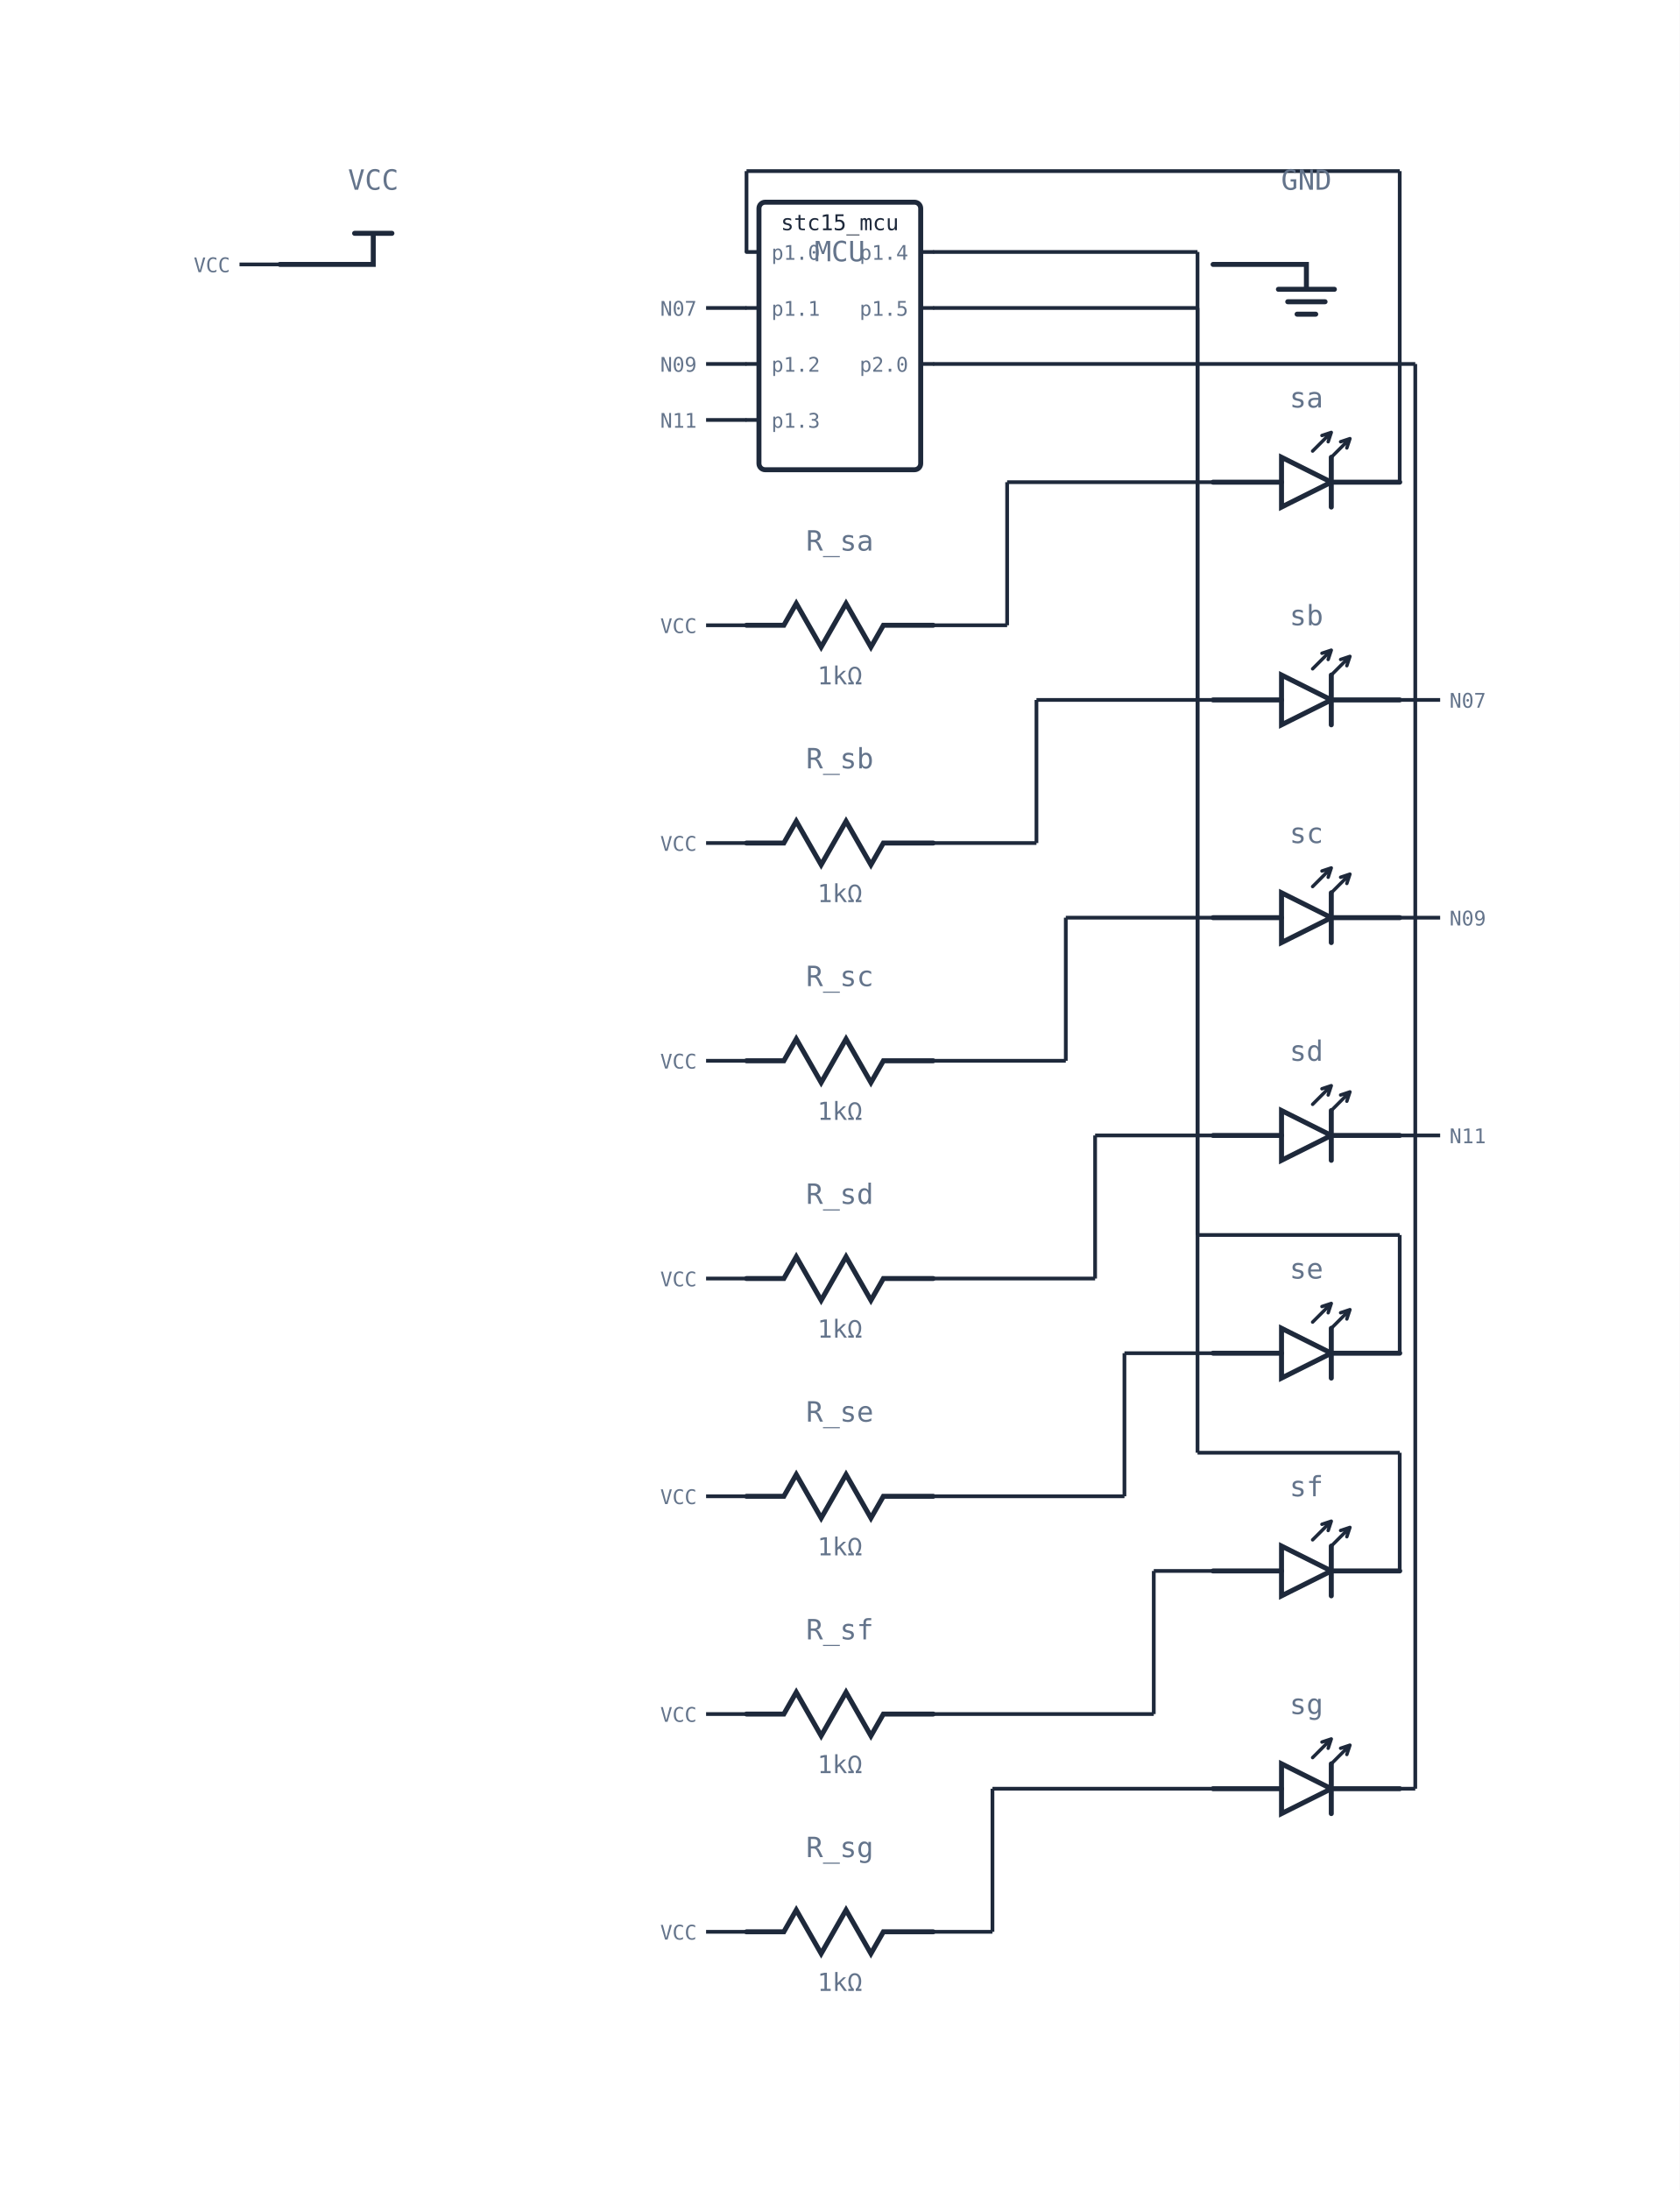
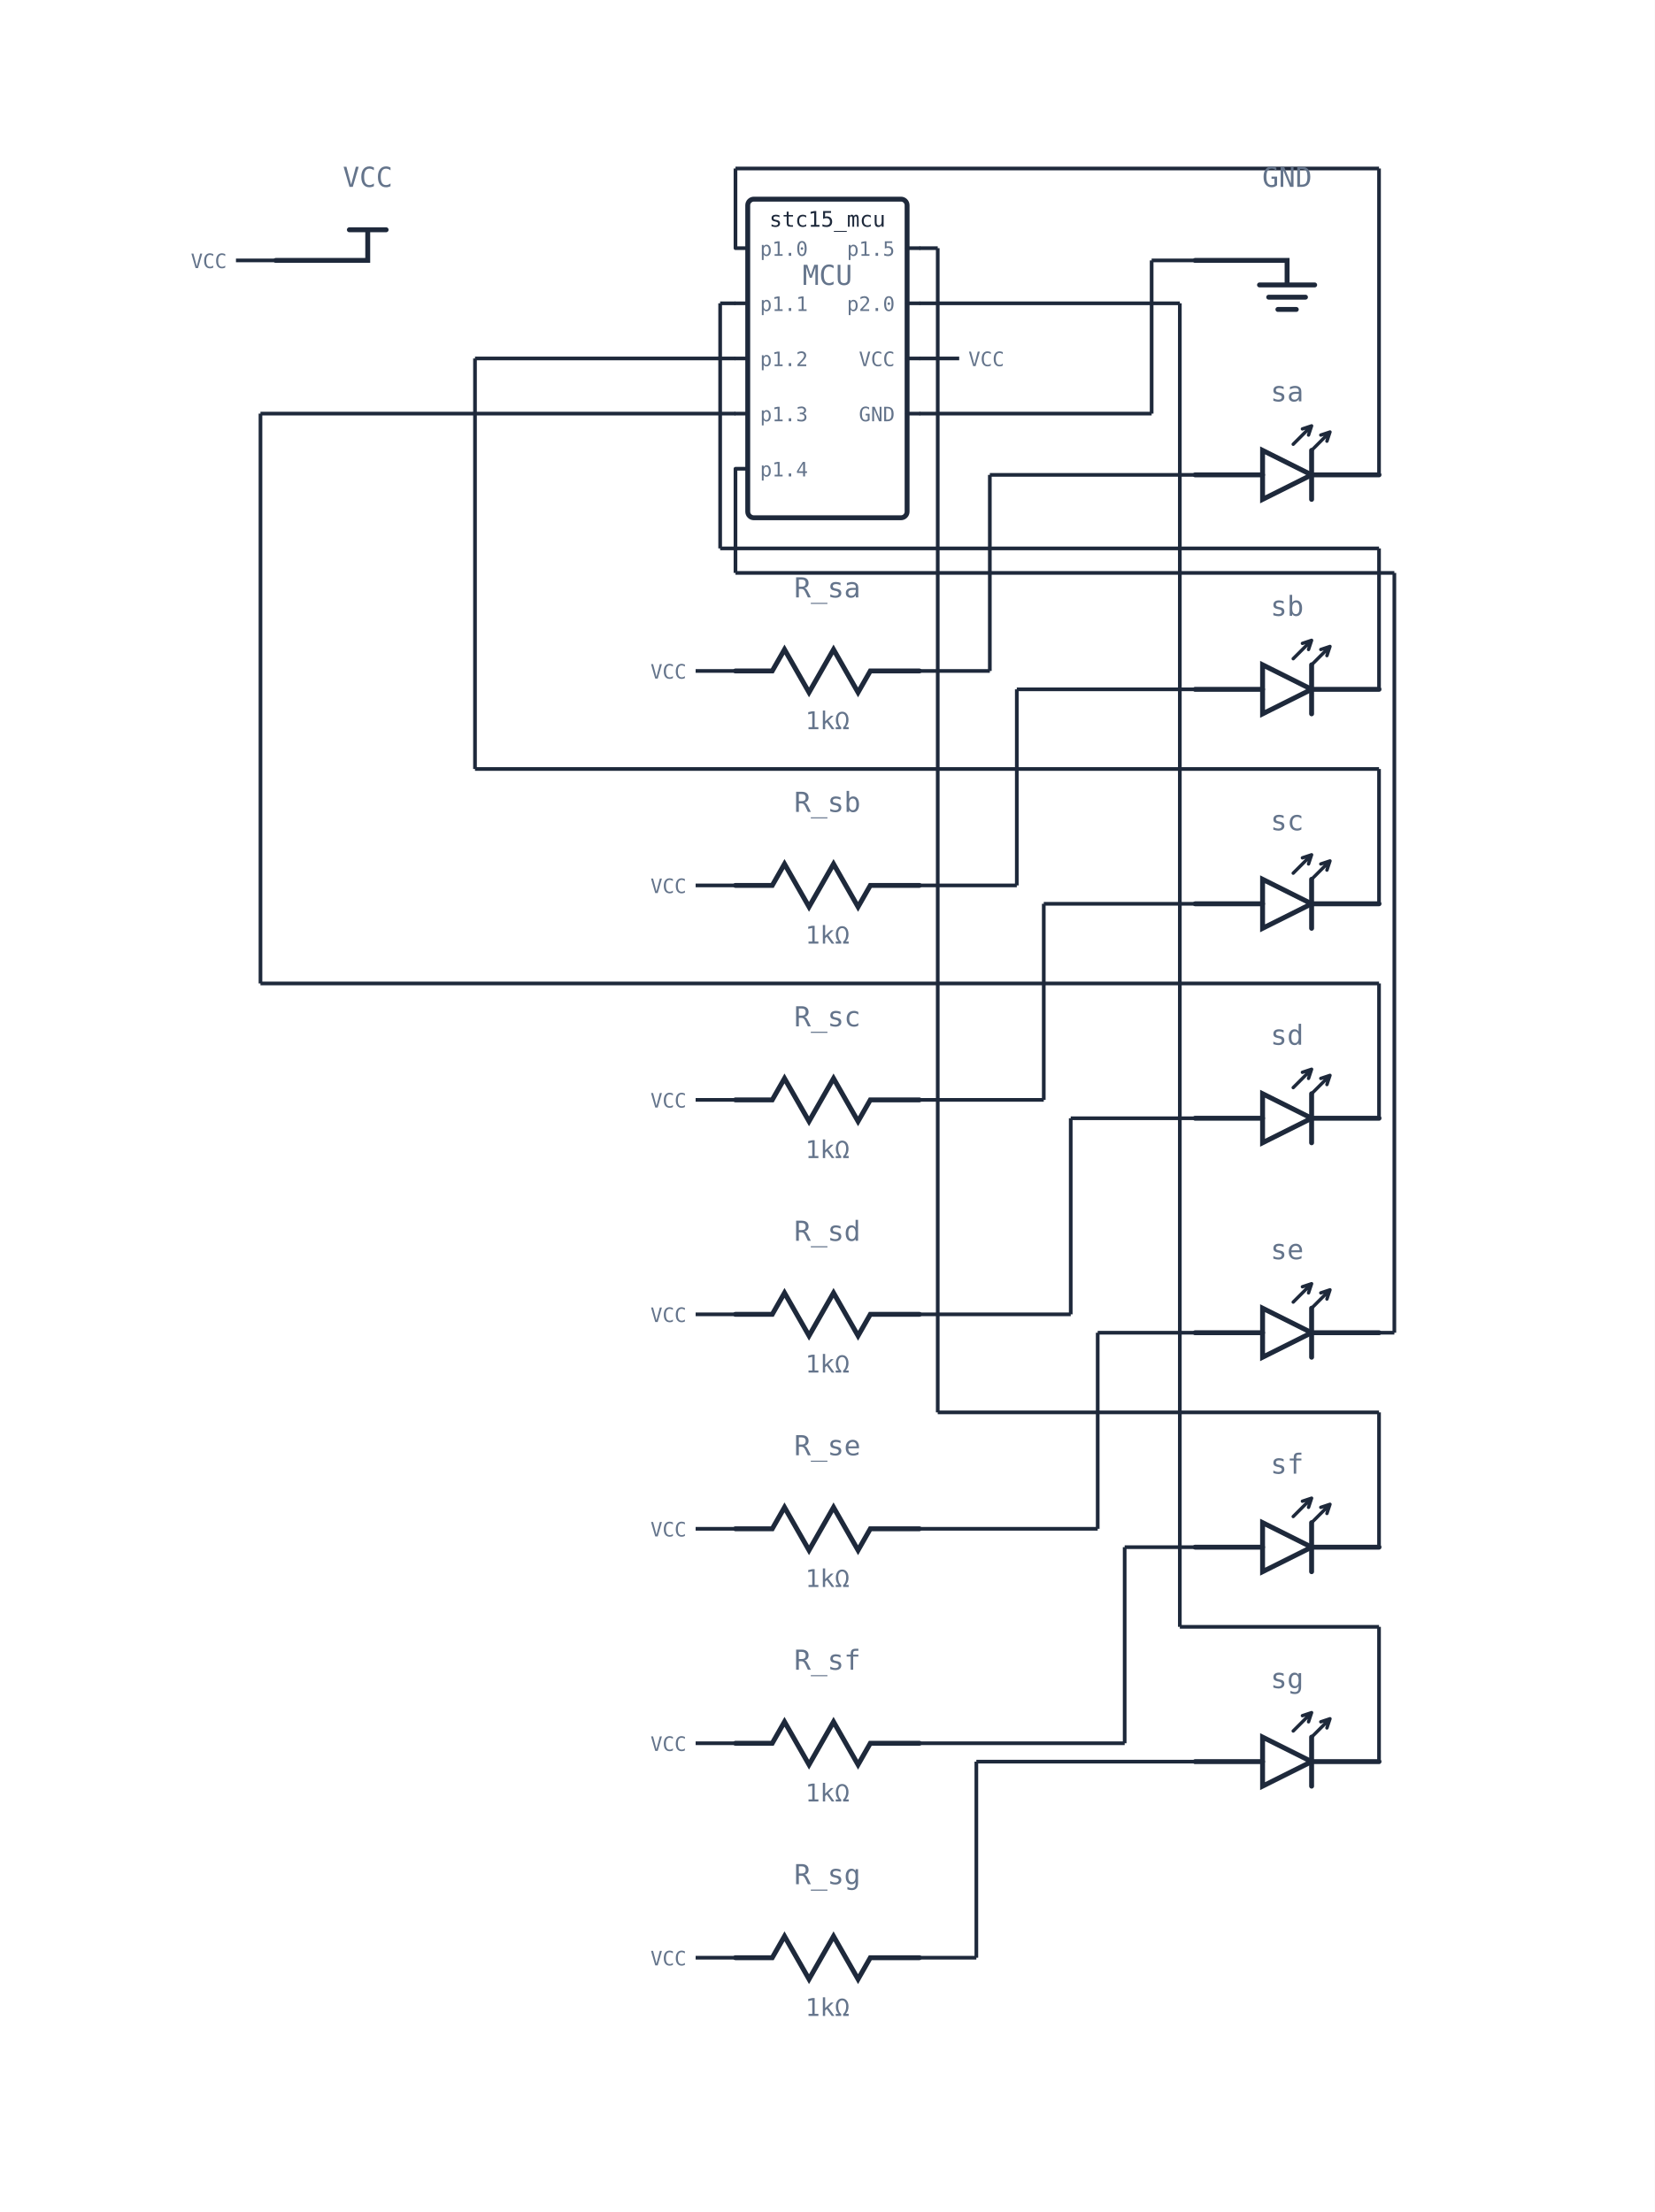
- <svg xmlns="http://www.w3.org/2000/svg" width="540" height="704" viewBox="0 0 540 704">
-   <rect width="540" height="704" fill="#ffffff" />
-   <g fill="none" stroke="#1e293b" stroke-width="1.2">
-     <line x1="300" y1="117" x2="455" y2="117" />
-     <line x1="455" y1="117" x2="455" y2="575" />
-     <line x1="455" y1="575" x2="450" y2="575" />
-   </g>
-   <g fill="none" stroke="#1e293b" stroke-width="1.2">
-     <line x1="319.071" y1="575" x2="319.071" y2="621" />
-     <line x1="390" y1="575" x2="319.071" y2="575" />
-     <line x1="300" y1="621" x2="319.071" y2="621" />
-   </g>
-   <g fill="none" stroke="#1e293b" stroke-width="1.2">
-     <line x1="323.786" y1="155" x2="323.786" y2="201" />
-     <line x1="390" y1="155" x2="323.786" y2="155" />
-     <line x1="300" y1="201" x2="323.786" y2="201" />
+ <svg xmlns="http://www.w3.org/2000/svg" width="540" height="722" viewBox="0 0 540 722">
+   <rect width="540" height="722" fill="#ffffff" />
+   <g fill="none" stroke="#1e293b" stroke-width="1.2">
+     <line x1="300" y1="99" x2="385" y2="99" />
+     <line x1="385" y1="99" x2="385" y2="531" />
+     <line x1="385" y1="531" x2="450" y2="531" />
+     <line x1="450" y1="531" x2="450" y2="575" />
+   </g>
+   <g fill="none" stroke="#1e293b" stroke-width="1.2">
+     <line x1="318.6" y1="575" x2="318.6" y2="639" />
+     <line x1="390" y1="575" x2="318.6" y2="575" />
+     <line x1="300" y1="639" x2="318.6" y2="639" />
+   </g>
+   <g fill="none" stroke="#1e293b" stroke-width="1.2">
+     <line x1="323" y1="155" x2="323" y2="219" />
+     <line x1="390" y1="155" x2="323" y2="155" />
+     <line x1="300" y1="219" x2="323" y2="219" />
  </g>
  <g fill="none" stroke="#1e293b" stroke-width="1.2">
    <line x1="240" y1="81" x2="240" y2="55" />
    <line x1="240" y1="55" x2="450" y2="55" />
    <line x1="450" y1="55" x2="450" y2="155" />
  </g>
  <g fill="none" stroke="#1e293b" stroke-width="1.2">
-     <line x1="333.214" y1="225" x2="333.214" y2="271" />
-     <line x1="390" y1="225" x2="333.214" y2="225" />
-     <line x1="300" y1="271" x2="333.214" y2="271" />
-   </g>
-   <g fill="none" stroke="#1e293b" stroke-width="1.2">
-     <line x1="342.643" y1="295" x2="342.643" y2="341" />
-     <line x1="390" y1="295" x2="342.643" y2="295" />
-     <line x1="300" y1="341" x2="342.643" y2="341" />
-   </g>
-   <g fill="none" stroke="#1e293b" stroke-width="1.2">
-     <line x1="352.071" y1="365" x2="352.071" y2="411" />
-     <line x1="390" y1="365" x2="352.071" y2="365" />
-     <line x1="300" y1="411" x2="352.071" y2="411" />
-   </g>
-   <g fill="none" stroke="#1e293b" stroke-width="1.2">
-     <line x1="361.5" y1="435" x2="361.5" y2="481" />
-     <line x1="390" y1="435" x2="361.5" y2="435" />
-     <line x1="300" y1="481" x2="361.5" y2="481" />
-   </g>
-   <g fill="none" stroke="#1e293b" stroke-width="1.2">
-     <line x1="300" y1="81" x2="385" y2="81" />
-     <line x1="385" y1="81" x2="385" y2="397" />
-     <line x1="385" y1="397" x2="450" y2="397" />
-     <line x1="450" y1="397" x2="450" y2="435" />
-   </g>
-   <g fill="none" stroke="#1e293b" stroke-width="1.2">
-     <line x1="370.929" y1="505" x2="370.929" y2="551" />
-     <line x1="390" y1="505" x2="370.929" y2="505" />
-     <line x1="300" y1="551" x2="370.929" y2="551" />
-   </g>
-   <g fill="none" stroke="#1e293b" stroke-width="1.2">
-     <line x1="300" y1="99" x2="385" y2="99" />
-     <line x1="385" y1="99" x2="385" y2="467" />
-     <line x1="385" y1="467" x2="450" y2="467" />
-     <line x1="450" y1="467" x2="450" y2="505" />
+     <line x1="331.8" y1="225" x2="331.8" y2="289" />
+     <line x1="390" y1="225" x2="331.8" y2="225" />
+     <line x1="300" y1="289" x2="331.8" y2="289" />
+   </g>
+   <g fill="none" stroke="#1e293b" stroke-width="1.2">
+     <line x1="240" y1="99" x2="235" y2="99" />
+     <line x1="235" y1="99" x2="235" y2="179" />
+     <line x1="235" y1="179" x2="450" y2="179" />
+     <line x1="450" y1="179" x2="450" y2="225" />
+   </g>
+   <g fill="none" stroke="#1e293b" stroke-width="1.2">
+     <line x1="340.6" y1="295" x2="340.6" y2="359" />
+     <line x1="390" y1="295" x2="340.6" y2="295" />
+     <line x1="300" y1="359" x2="340.6" y2="359" />
+   </g>
+   <g fill="none" stroke="#1e293b" stroke-width="1.2">
+     <line x1="240" y1="117" x2="155" y2="117" />
+     <line x1="155" y1="117" x2="155" y2="251" />
+     <line x1="155" y1="251" x2="450" y2="251" />
+     <line x1="450" y1="251" x2="450" y2="295" />
+   </g>
+   <g fill="none" stroke="#1e293b" stroke-width="1.2">
+     <line x1="349.4" y1="365" x2="349.4" y2="429" />
+     <line x1="390" y1="365" x2="349.4" y2="365" />
+     <line x1="300" y1="429" x2="349.4" y2="429" />
+   </g>
+   <g fill="none" stroke="#1e293b" stroke-width="1.2">
+     <line x1="240" y1="135" x2="85" y2="135" />
+     <line x1="85" y1="135" x2="85" y2="321" />
+     <line x1="85" y1="321" x2="450" y2="321" />
+     <line x1="450" y1="321" x2="450" y2="365" />
+   </g>
+   <g fill="none" stroke="#1e293b" stroke-width="1.2">
+     <line x1="358.2" y1="435" x2="358.2" y2="499" />
+     <line x1="390" y1="435" x2="358.2" y2="435" />
+     <line x1="300" y1="499" x2="358.2" y2="499" />
+   </g>
+   <g fill="none" stroke="#1e293b" stroke-width="1.2">
+     <line x1="240" y1="153" x2="240" y2="187" />
+     <line x1="240" y1="187" x2="455" y2="187" />
+     <line x1="455" y1="187" x2="455" y2="435" />
+     <line x1="455" y1="435" x2="450" y2="435" />
+   </g>
+   <g fill="none" stroke="#1e293b" stroke-width="1.2">
+     <line x1="367" y1="505" x2="367" y2="569" />
+     <line x1="390" y1="505" x2="367" y2="505" />
+     <line x1="300" y1="569" x2="367" y2="569" />
+   </g>
+   <g fill="none" stroke="#1e293b" stroke-width="1.2">
+     <line x1="300" y1="81" x2="306" y2="81" />
+     <line x1="306" y1="81" x2="306" y2="461" />
+     <line x1="306" y1="461" x2="450" y2="461" />
+     <line x1="450" y1="461" x2="450" y2="505" />
+   </g>
+   <g fill="none" stroke="#1e293b" stroke-width="1.2">
+     <line x1="375.8" y1="85" x2="375.8" y2="135" />
+     <line x1="390" y1="85" x2="375.8" y2="85" />
+     <line x1="300" y1="135" x2="375.8" y2="135" />
  </g>
  <g>
    <line x1="90" y1="85" x2="77" y2="85" stroke="#1e293b" stroke-width="1.2" />
    <text x="74" y="87.5" text-anchor="end" font-size="6.5" font-family="monospace" fill="#64748b">VCC</text>
  </g>
  <g>
-     <line x1="240" y1="201" x2="227" y2="201" stroke="#1e293b" stroke-width="1.2" />
-     <text x="224" y="203.5" text-anchor="end" font-size="6.5" font-family="monospace" fill="#64748b">VCC</text>
-   </g>
-   <g>
-     <line x1="240" y1="271" x2="227" y2="271" stroke="#1e293b" stroke-width="1.2" />
-     <text x="224" y="273.5" text-anchor="end" font-size="6.5" font-family="monospace" fill="#64748b">VCC</text>
-   </g>
-   <g>
-     <line x1="240" y1="341" x2="227" y2="341" stroke="#1e293b" stroke-width="1.2" />
-     <text x="224" y="343.5" text-anchor="end" font-size="6.5" font-family="monospace" fill="#64748b">VCC</text>
-   </g>
-   <g>
-     <line x1="240" y1="411" x2="227" y2="411" stroke="#1e293b" stroke-width="1.2" />
-     <text x="224" y="413.5" text-anchor="end" font-size="6.5" font-family="monospace" fill="#64748b">VCC</text>
-   </g>
-   <g>
-     <line x1="240" y1="481" x2="227" y2="481" stroke="#1e293b" stroke-width="1.2" />
-     <text x="224" y="483.5" text-anchor="end" font-size="6.5" font-family="monospace" fill="#64748b">VCC</text>
-   </g>
-   <g>
-     <line x1="240" y1="551" x2="227" y2="551" stroke="#1e293b" stroke-width="1.2" />
-     <text x="224" y="553.5" text-anchor="end" font-size="6.5" font-family="monospace" fill="#64748b">VCC</text>
-   </g>
-   <g>
-     <line x1="240" y1="621" x2="227" y2="621" stroke="#1e293b" stroke-width="1.2" />
-     <text x="224" y="623.5" text-anchor="end" font-size="6.5" font-family="monospace" fill="#64748b">VCC</text>
-   </g>
-   <g>
-     <line x1="240" y1="99" x2="227" y2="99" stroke="#1e293b" stroke-width="1.2" />
-     <text x="224" y="101.5" text-anchor="end" font-size="6.5" font-family="monospace" fill="#64748b">N07</text>
-   </g>
-   <g>
-     <line x1="450" y1="225" x2="463" y2="225" stroke="#1e293b" stroke-width="1.2" />
-     <text x="466" y="227.5" text-anchor="start" font-size="6.5" font-family="monospace" fill="#64748b">N07</text>
-   </g>
-   <g>
-     <line x1="240" y1="117" x2="227" y2="117" stroke="#1e293b" stroke-width="1.2" />
-     <text x="224" y="119.5" text-anchor="end" font-size="6.5" font-family="monospace" fill="#64748b">N09</text>
-   </g>
-   <g>
-     <line x1="450" y1="295" x2="463" y2="295" stroke="#1e293b" stroke-width="1.2" />
-     <text x="466" y="297.5" text-anchor="start" font-size="6.5" font-family="monospace" fill="#64748b">N09</text>
-   </g>
-   <g>
-     <line x1="240" y1="135" x2="227" y2="135" stroke="#1e293b" stroke-width="1.2" />
-     <text x="224" y="137.5" text-anchor="end" font-size="6.5" font-family="monospace" fill="#64748b">N11</text>
-   </g>
-   <g>
-     <line x1="450" y1="365" x2="463" y2="365" stroke="#1e293b" stroke-width="1.2" />
-     <text x="466" y="367.5" text-anchor="start" font-size="6.5" font-family="monospace" fill="#64748b">N11</text>
+     <line x1="300" y1="117" x2="313" y2="117" stroke="#1e293b" stroke-width="1.2" />
+     <text x="316" y="119.5" text-anchor="start" font-size="6.5" font-family="monospace" fill="#64748b">VCC</text>
+   </g>
+   <g>
+     <line x1="240" y1="219" x2="227" y2="219" stroke="#1e293b" stroke-width="1.2" />
+     <text x="224" y="221.5" text-anchor="end" font-size="6.5" font-family="monospace" fill="#64748b">VCC</text>
+   </g>
+   <g>
+     <line x1="240" y1="289" x2="227" y2="289" stroke="#1e293b" stroke-width="1.2" />
+     <text x="224" y="291.5" text-anchor="end" font-size="6.5" font-family="monospace" fill="#64748b">VCC</text>
+   </g>
+   <g>
+     <line x1="240" y1="359" x2="227" y2="359" stroke="#1e293b" stroke-width="1.2" />
+     <text x="224" y="361.5" text-anchor="end" font-size="6.5" font-family="monospace" fill="#64748b">VCC</text>
+   </g>
+   <g>
+     <line x1="240" y1="429" x2="227" y2="429" stroke="#1e293b" stroke-width="1.2" />
+     <text x="224" y="431.5" text-anchor="end" font-size="6.5" font-family="monospace" fill="#64748b">VCC</text>
+   </g>
+   <g>
+     <line x1="240" y1="499" x2="227" y2="499" stroke="#1e293b" stroke-width="1.2" />
+     <text x="224" y="501.5" text-anchor="end" font-size="6.5" font-family="monospace" fill="#64748b">VCC</text>
+   </g>
+   <g>
+     <line x1="240" y1="569" x2="227" y2="569" stroke="#1e293b" stroke-width="1.2" />
+     <text x="224" y="571.5" text-anchor="end" font-size="6.5" font-family="monospace" fill="#64748b">VCC</text>
+   </g>
+   <g>
+     <line x1="240" y1="639" x2="227" y2="639" stroke="#1e293b" stroke-width="1.2" />
+     <text x="224" y="641.5" text-anchor="end" font-size="6.5" font-family="monospace" fill="#64748b">VCC</text>
  </g>
  <g transform="translate(120 85)" stroke="#1e293b" stroke-width="1.6" fill="none" stroke-linecap="round">
    <path d="M -30 0 L 0 0 L 0 -10 M -6 -10 L 6 -10" />
    <text x="0" y="-24" text-anchor="middle" font-size="9" font-family="monospace" fill="#64748b" stroke="none">VCC</text>
  </g>
  <g transform="translate(420 85)" stroke="#1e293b" stroke-width="1.6" fill="none" stroke-linecap="round">
    <path d="M -30 0 L 0 0 L 0 8 M -9 8 L 9 8 M -6 12 L 6 12 M -3 16 L 3 16" />
    <text x="0" y="-24" text-anchor="middle" font-size="9" font-family="monospace" fill="#64748b" stroke="none">GND</text>
  </g>
-   <g transform="translate(270 108)" stroke="#1e293b" stroke-width="1.6" fill="none" stroke-linecap="round">
-     <rect x="-26" y="-43" width="52" height="86" rx="2" />
-     <path d="M -26 -27 L -30 -27" stroke-width="1.2" />
-     <text x="-22" y="-24.5" text-anchor="start" font-size="6.5" font-family="monospace" fill="#64748b" stroke="none">p1.0</text>
-     <path d="M -26 -9 L -30 -9" stroke-width="1.2" />
-     <text x="-22" y="-6.5" text-anchor="start" font-size="6.5" font-family="monospace" fill="#64748b" stroke="none">p1.1</text>
-     <path d="M -26 9 L -30 9" stroke-width="1.2" />
-     <text x="-22" y="11.5" text-anchor="start" font-size="6.5" font-family="monospace" fill="#64748b" stroke="none">p1.2</text>
-     <path d="M -26 27 L -30 27" stroke-width="1.2" />
-     <text x="-22" y="29.5" text-anchor="start" font-size="6.5" font-family="monospace" fill="#64748b" stroke="none">p1.3</text>
-     <path d="M 26 -27 L 30 -27" stroke-width="1.2" />
-     <text x="22" y="-24.5" text-anchor="end" font-size="6.5" font-family="monospace" fill="#64748b" stroke="none">p1.4</text>
-     <path d="M 26 -9 L 30 -9" stroke-width="1.2" />
-     <text x="22" y="-6.5" text-anchor="end" font-size="6.5" font-family="monospace" fill="#64748b" stroke="none">p1.5</text>
-     <path d="M 26 9 L 30 9" stroke-width="1.2" />
-     <text x="22" y="11.5" text-anchor="end" font-size="6.5" font-family="monospace" fill="#64748b" stroke="none">p2.0</text>
-     <text x="0" y="-34" text-anchor="middle" font-size="7" font-family="monospace" fill="#1e293b" stroke="none">stc15_mcu</text>
+   <g transform="translate(270 117)" stroke="#1e293b" stroke-width="1.6" fill="none" stroke-linecap="round">
+     <rect x="-26" y="-52" width="52" height="104" rx="2" />
+     <path d="M -26 -36 L -30 -36" stroke-width="1.2" />
+     <text x="-22" y="-33.5" text-anchor="start" font-size="6.5" font-family="monospace" fill="#64748b" stroke="none">p1.0</text>
+     <path d="M -26 -18 L -30 -18" stroke-width="1.2" />
+     <text x="-22" y="-15.5" text-anchor="start" font-size="6.5" font-family="monospace" fill="#64748b" stroke="none">p1.1</text>
+     <path d="M -26 0 L -30 0" stroke-width="1.2" />
+     <text x="-22" y="2.5" text-anchor="start" font-size="6.5" font-family="monospace" fill="#64748b" stroke="none">p1.2</text>
+     <path d="M -26 18 L -30 18" stroke-width="1.2" />
+     <text x="-22" y="20.5" text-anchor="start" font-size="6.5" font-family="monospace" fill="#64748b" stroke="none">p1.3</text>
+     <path d="M -26 36 L -30 36" stroke-width="1.2" />
+     <text x="-22" y="38.5" text-anchor="start" font-size="6.5" font-family="monospace" fill="#64748b" stroke="none">p1.4</text>
+     <path d="M 26 -36 L 30 -36" stroke-width="1.2" />
+     <text x="22" y="-33.5" text-anchor="end" font-size="6.5" font-family="monospace" fill="#64748b" stroke="none">p1.5</text>
+     <path d="M 26 -18 L 30 -18" stroke-width="1.2" />
+     <text x="22" y="-15.5" text-anchor="end" font-size="6.5" font-family="monospace" fill="#64748b" stroke="none">p2.0</text>
+     <path d="M 26 0 L 30 0" stroke-width="1.2" />
+     <text x="22" y="2.5" text-anchor="end" font-size="6.5" font-family="monospace" fill="#64748b" stroke="none">VCC</text>
+     <path d="M 26 18 L 30 18" stroke-width="1.2" />
+     <text x="22" y="20.5" text-anchor="end" font-size="6.5" font-family="monospace" fill="#64748b" stroke="none">GND</text>
+     <text x="0" y="-43" text-anchor="middle" font-size="7" font-family="monospace" fill="#1e293b" stroke="none">stc15_mcu</text>
    <text x="0" y="-24" text-anchor="middle" font-size="9" font-family="monospace" fill="#64748b" stroke="none">MCU</text>
  </g>
-   <g transform="translate(270 201)" stroke="#1e293b" stroke-width="1.6" fill="none" stroke-linecap="round">
+   <g transform="translate(270 219)" stroke="#1e293b" stroke-width="1.6" fill="none" stroke-linecap="round">
    <path d="M -30 0 L -18 0 L -14 -7 L -6 7 L 2 -7 L 10 7 L 14 0 L 30 0" />
    <text x="0" y="19" text-anchor="middle" font-size="8" font-family="monospace" fill="#64748b" stroke="none">1kΩ</text>
    <text x="0" y="-24" text-anchor="middle" font-size="9" font-family="monospace" fill="#64748b" stroke="none">R_sa</text>
  </g>
  <g transform="translate(420 155)" stroke="#1e293b" stroke-width="1.6" fill="none" stroke-linecap="round">
    <path d="M -30 0 L -8 0 M 8 0 L 30 0" />
    <path d="M -8 -8 L -8 8 L 8 0 Z" />
    <path d="M 8 -8 L 8 8" />
    <path d="M 2 -10 L 8 -16 M 8 -16 L 5 -15 M 8 -16 L 7 -13 M 8 -8 L 14 -14 M 14 -14 L 11 -13 M 14 -14 L 13 -11" stroke-width="1.1" />
    <text x="0" y="-24" text-anchor="middle" font-size="9" font-family="monospace" fill="#64748b" stroke="none">sa</text>
  </g>
-   <g transform="translate(270 271)" stroke="#1e293b" stroke-width="1.6" fill="none" stroke-linecap="round">
+   <g transform="translate(270 289)" stroke="#1e293b" stroke-width="1.6" fill="none" stroke-linecap="round">
    <path d="M -30 0 L -18 0 L -14 -7 L -6 7 L 2 -7 L 10 7 L 14 0 L 30 0" />
    <text x="0" y="19" text-anchor="middle" font-size="8" font-family="monospace" fill="#64748b" stroke="none">1kΩ</text>
    <text x="0" y="-24" text-anchor="middle" font-size="9" font-family="monospace" fill="#64748b" stroke="none">R_sb</text>
  </g>
  <g transform="translate(420 225)" stroke="#1e293b" stroke-width="1.6" fill="none" stroke-linecap="round">
    <path d="M -30 0 L -8 0 M 8 0 L 30 0" />
    <path d="M -8 -8 L -8 8 L 8 0 Z" />
    <path d="M 8 -8 L 8 8" />
    <path d="M 2 -10 L 8 -16 M 8 -16 L 5 -15 M 8 -16 L 7 -13 M 8 -8 L 14 -14 M 14 -14 L 11 -13 M 14 -14 L 13 -11" stroke-width="1.1" />
    <text x="0" y="-24" text-anchor="middle" font-size="9" font-family="monospace" fill="#64748b" stroke="none">sb</text>
  </g>
-   <g transform="translate(270 341)" stroke="#1e293b" stroke-width="1.6" fill="none" stroke-linecap="round">
+   <g transform="translate(270 359)" stroke="#1e293b" stroke-width="1.6" fill="none" stroke-linecap="round">
    <path d="M -30 0 L -18 0 L -14 -7 L -6 7 L 2 -7 L 10 7 L 14 0 L 30 0" />
    <text x="0" y="19" text-anchor="middle" font-size="8" font-family="monospace" fill="#64748b" stroke="none">1kΩ</text>
    <text x="0" y="-24" text-anchor="middle" font-size="9" font-family="monospace" fill="#64748b" stroke="none">R_sc</text>
  </g>
  <g transform="translate(420 295)" stroke="#1e293b" stroke-width="1.6" fill="none" stroke-linecap="round">
    <path d="M -30 0 L -8 0 M 8 0 L 30 0" />
    <path d="M -8 -8 L -8 8 L 8 0 Z" />
    <path d="M 8 -8 L 8 8" />
    <path d="M 2 -10 L 8 -16 M 8 -16 L 5 -15 M 8 -16 L 7 -13 M 8 -8 L 14 -14 M 14 -14 L 11 -13 M 14 -14 L 13 -11" stroke-width="1.1" />
    <text x="0" y="-24" text-anchor="middle" font-size="9" font-family="monospace" fill="#64748b" stroke="none">sc</text>
  </g>
-   <g transform="translate(270 411)" stroke="#1e293b" stroke-width="1.6" fill="none" stroke-linecap="round">
+   <g transform="translate(270 429)" stroke="#1e293b" stroke-width="1.6" fill="none" stroke-linecap="round">
    <path d="M -30 0 L -18 0 L -14 -7 L -6 7 L 2 -7 L 10 7 L 14 0 L 30 0" />
    <text x="0" y="19" text-anchor="middle" font-size="8" font-family="monospace" fill="#64748b" stroke="none">1kΩ</text>
    <text x="0" y="-24" text-anchor="middle" font-size="9" font-family="monospace" fill="#64748b" stroke="none">R_sd</text>
  </g>
  <g transform="translate(420 365)" stroke="#1e293b" stroke-width="1.6" fill="none" stroke-linecap="round">
    <path d="M -30 0 L -8 0 M 8 0 L 30 0" />
    <path d="M -8 -8 L -8 8 L 8 0 Z" />
    <path d="M 8 -8 L 8 8" />
    <path d="M 2 -10 L 8 -16 M 8 -16 L 5 -15 M 8 -16 L 7 -13 M 8 -8 L 14 -14 M 14 -14 L 11 -13 M 14 -14 L 13 -11" stroke-width="1.1" />
    <text x="0" y="-24" text-anchor="middle" font-size="9" font-family="monospace" fill="#64748b" stroke="none">sd</text>
  </g>
-   <g transform="translate(270 481)" stroke="#1e293b" stroke-width="1.6" fill="none" stroke-linecap="round">
+   <g transform="translate(270 499)" stroke="#1e293b" stroke-width="1.6" fill="none" stroke-linecap="round">
    <path d="M -30 0 L -18 0 L -14 -7 L -6 7 L 2 -7 L 10 7 L 14 0 L 30 0" />
    <text x="0" y="19" text-anchor="middle" font-size="8" font-family="monospace" fill="#64748b" stroke="none">1kΩ</text>
    <text x="0" y="-24" text-anchor="middle" font-size="9" font-family="monospace" fill="#64748b" stroke="none">R_se</text>
  </g>
  <g transform="translate(420 435)" stroke="#1e293b" stroke-width="1.6" fill="none" stroke-linecap="round">
    <path d="M -30 0 L -8 0 M 8 0 L 30 0" />
    <path d="M -8 -8 L -8 8 L 8 0 Z" />
    <path d="M 8 -8 L 8 8" />
    <path d="M 2 -10 L 8 -16 M 8 -16 L 5 -15 M 8 -16 L 7 -13 M 8 -8 L 14 -14 M 14 -14 L 11 -13 M 14 -14 L 13 -11" stroke-width="1.1" />
    <text x="0" y="-24" text-anchor="middle" font-size="9" font-family="monospace" fill="#64748b" stroke="none">se</text>
  </g>
-   <g transform="translate(270 551)" stroke="#1e293b" stroke-width="1.6" fill="none" stroke-linecap="round">
+   <g transform="translate(270 569)" stroke="#1e293b" stroke-width="1.6" fill="none" stroke-linecap="round">
    <path d="M -30 0 L -18 0 L -14 -7 L -6 7 L 2 -7 L 10 7 L 14 0 L 30 0" />
    <text x="0" y="19" text-anchor="middle" font-size="8" font-family="monospace" fill="#64748b" stroke="none">1kΩ</text>
    <text x="0" y="-24" text-anchor="middle" font-size="9" font-family="monospace" fill="#64748b" stroke="none">R_sf</text>
  </g>
  <g transform="translate(420 505)" stroke="#1e293b" stroke-width="1.6" fill="none" stroke-linecap="round">
    <path d="M -30 0 L -8 0 M 8 0 L 30 0" />
    <path d="M -8 -8 L -8 8 L 8 0 Z" />
    <path d="M 8 -8 L 8 8" />
    <path d="M 2 -10 L 8 -16 M 8 -16 L 5 -15 M 8 -16 L 7 -13 M 8 -8 L 14 -14 M 14 -14 L 11 -13 M 14 -14 L 13 -11" stroke-width="1.1" />
    <text x="0" y="-24" text-anchor="middle" font-size="9" font-family="monospace" fill="#64748b" stroke="none">sf</text>
  </g>
-   <g transform="translate(270 621)" stroke="#1e293b" stroke-width="1.6" fill="none" stroke-linecap="round">
+   <g transform="translate(270 639)" stroke="#1e293b" stroke-width="1.6" fill="none" stroke-linecap="round">
    <path d="M -30 0 L -18 0 L -14 -7 L -6 7 L 2 -7 L 10 7 L 14 0 L 30 0" />
    <text x="0" y="19" text-anchor="middle" font-size="8" font-family="monospace" fill="#64748b" stroke="none">1kΩ</text>
    <text x="0" y="-24" text-anchor="middle" font-size="9" font-family="monospace" fill="#64748b" stroke="none">R_sg</text>
  </g>
  <g transform="translate(420 575)" stroke="#1e293b" stroke-width="1.6" fill="none" stroke-linecap="round">
    <path d="M -30 0 L -8 0 M 8 0 L 30 0" />
    <path d="M -8 -8 L -8 8 L 8 0 Z" />
    <path d="M 8 -8 L 8 8" />
    <path d="M 2 -10 L 8 -16 M 8 -16 L 5 -15 M 8 -16 L 7 -13 M 8 -8 L 14 -14 M 14 -14 L 11 -13 M 14 -14 L 13 -11" stroke-width="1.1" />
    <text x="0" y="-24" text-anchor="middle" font-size="9" font-family="monospace" fill="#64748b" stroke="none">sg</text>
  </g>
</svg>
